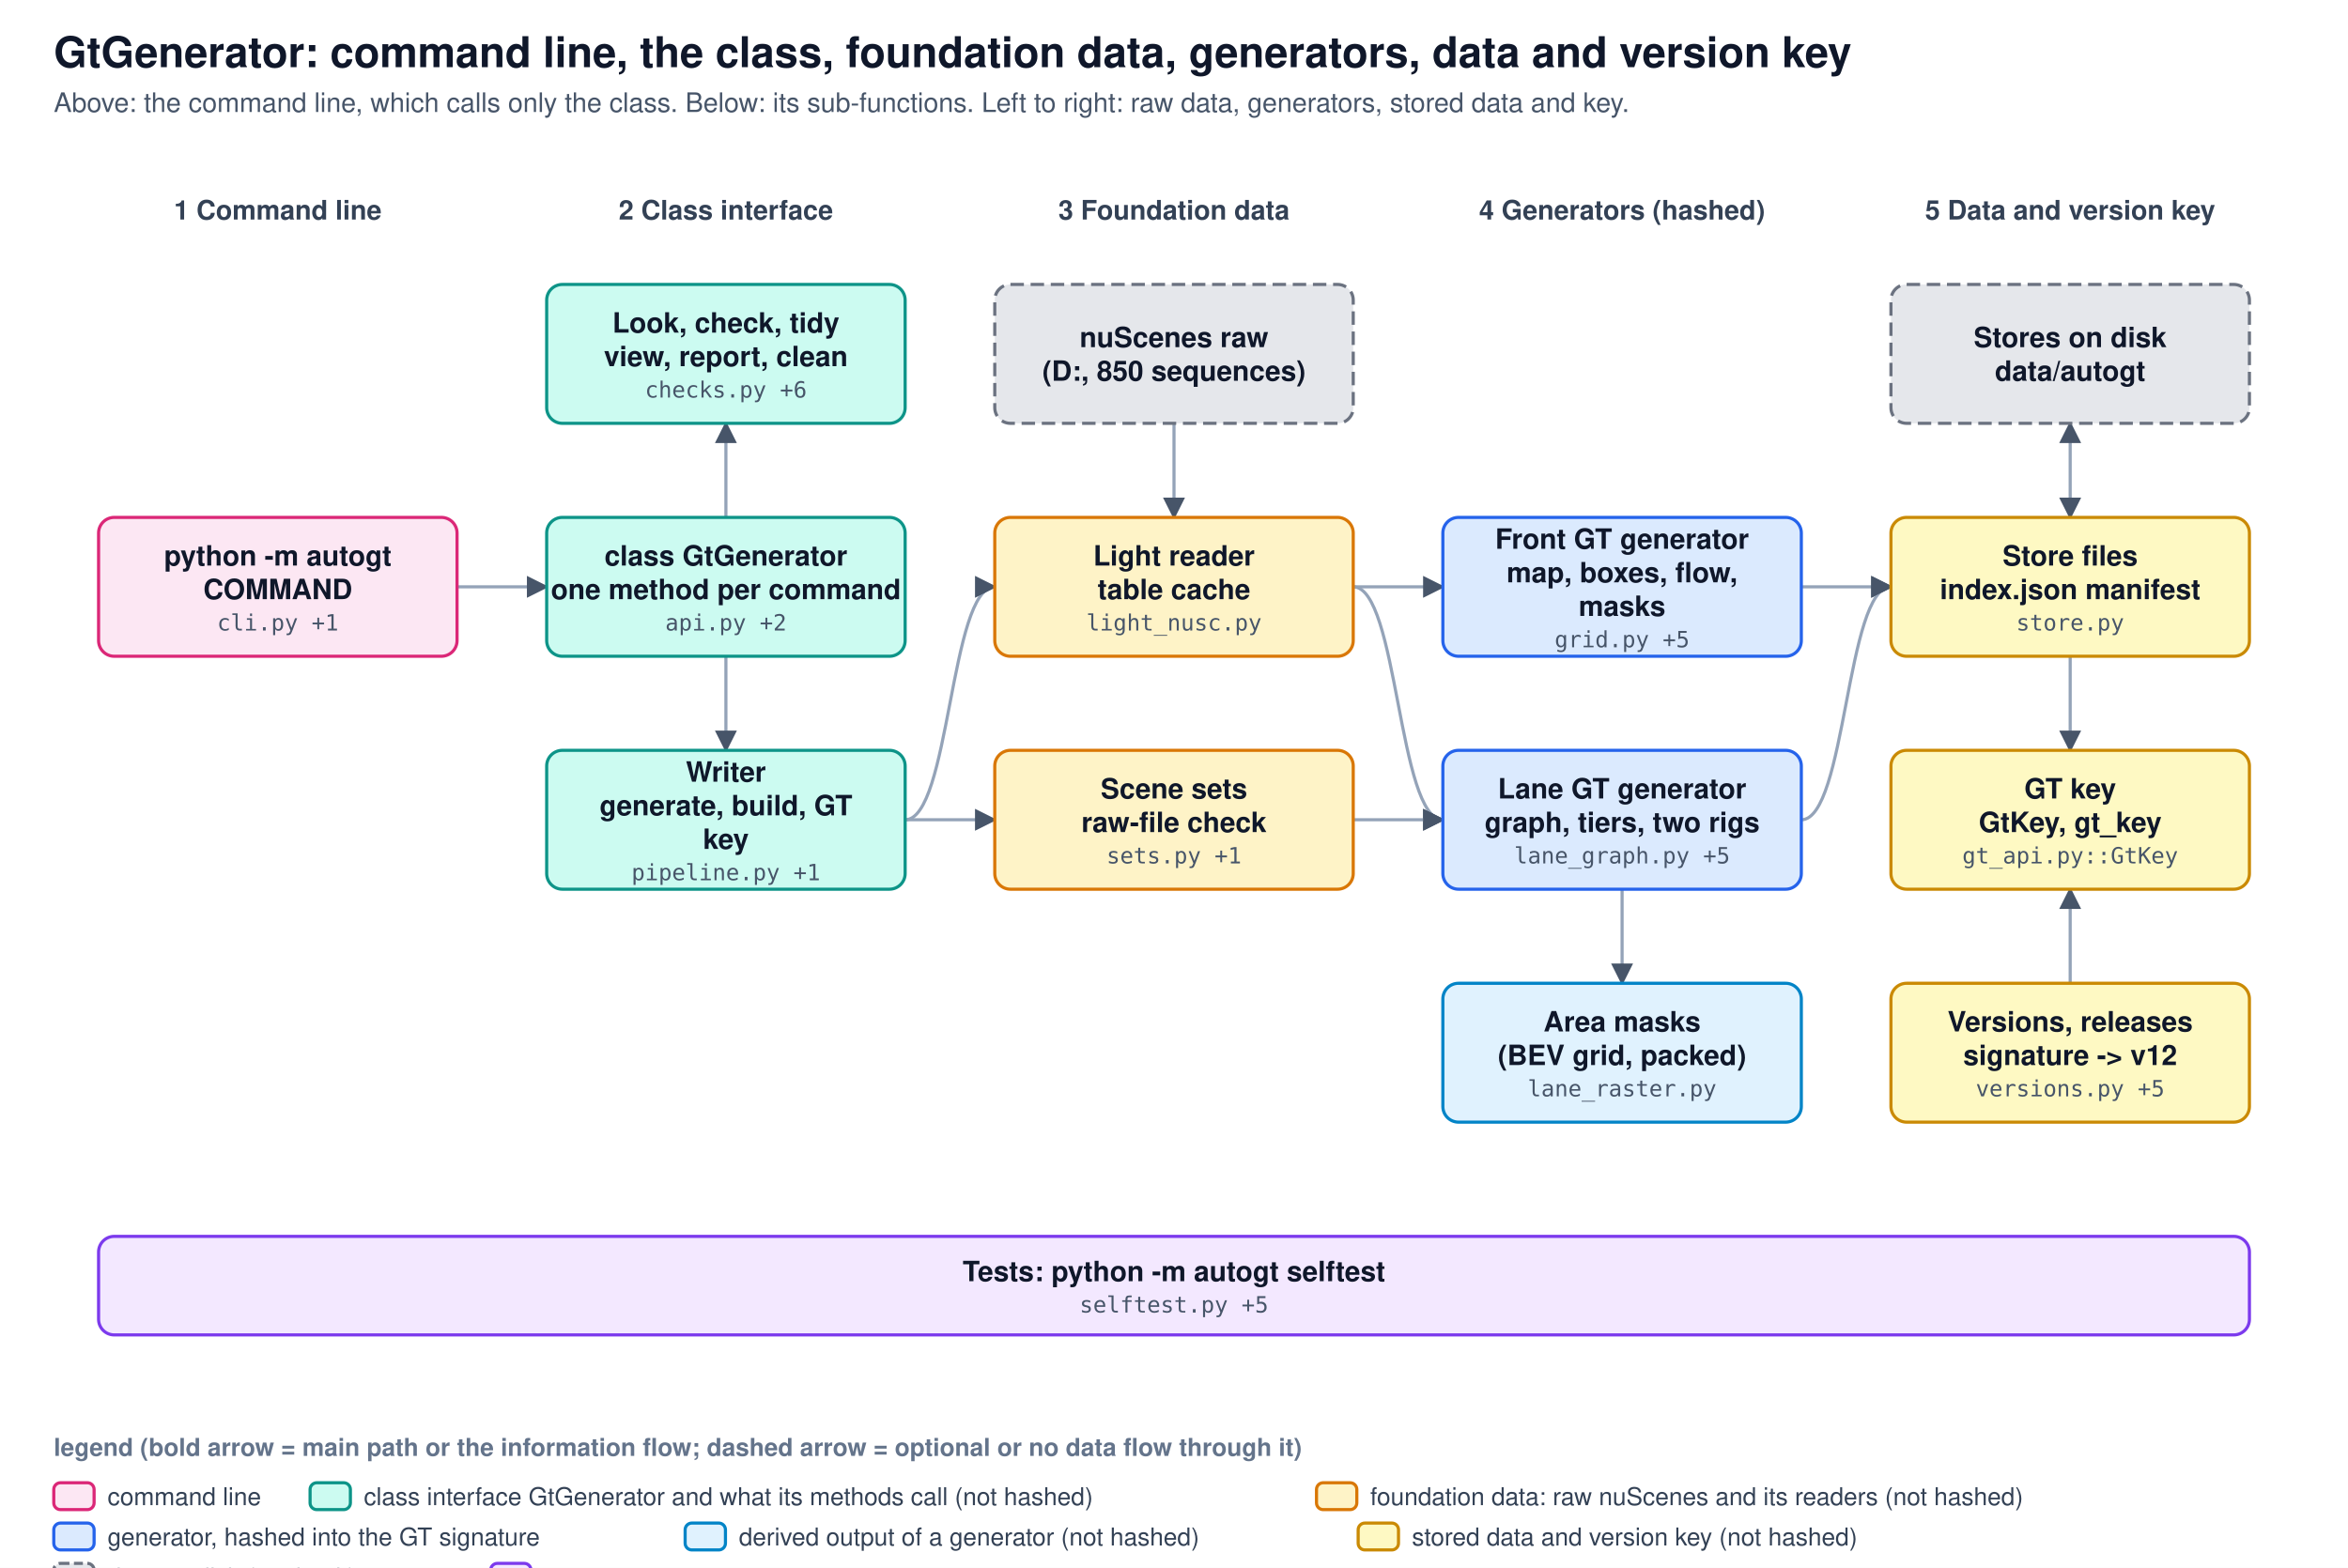
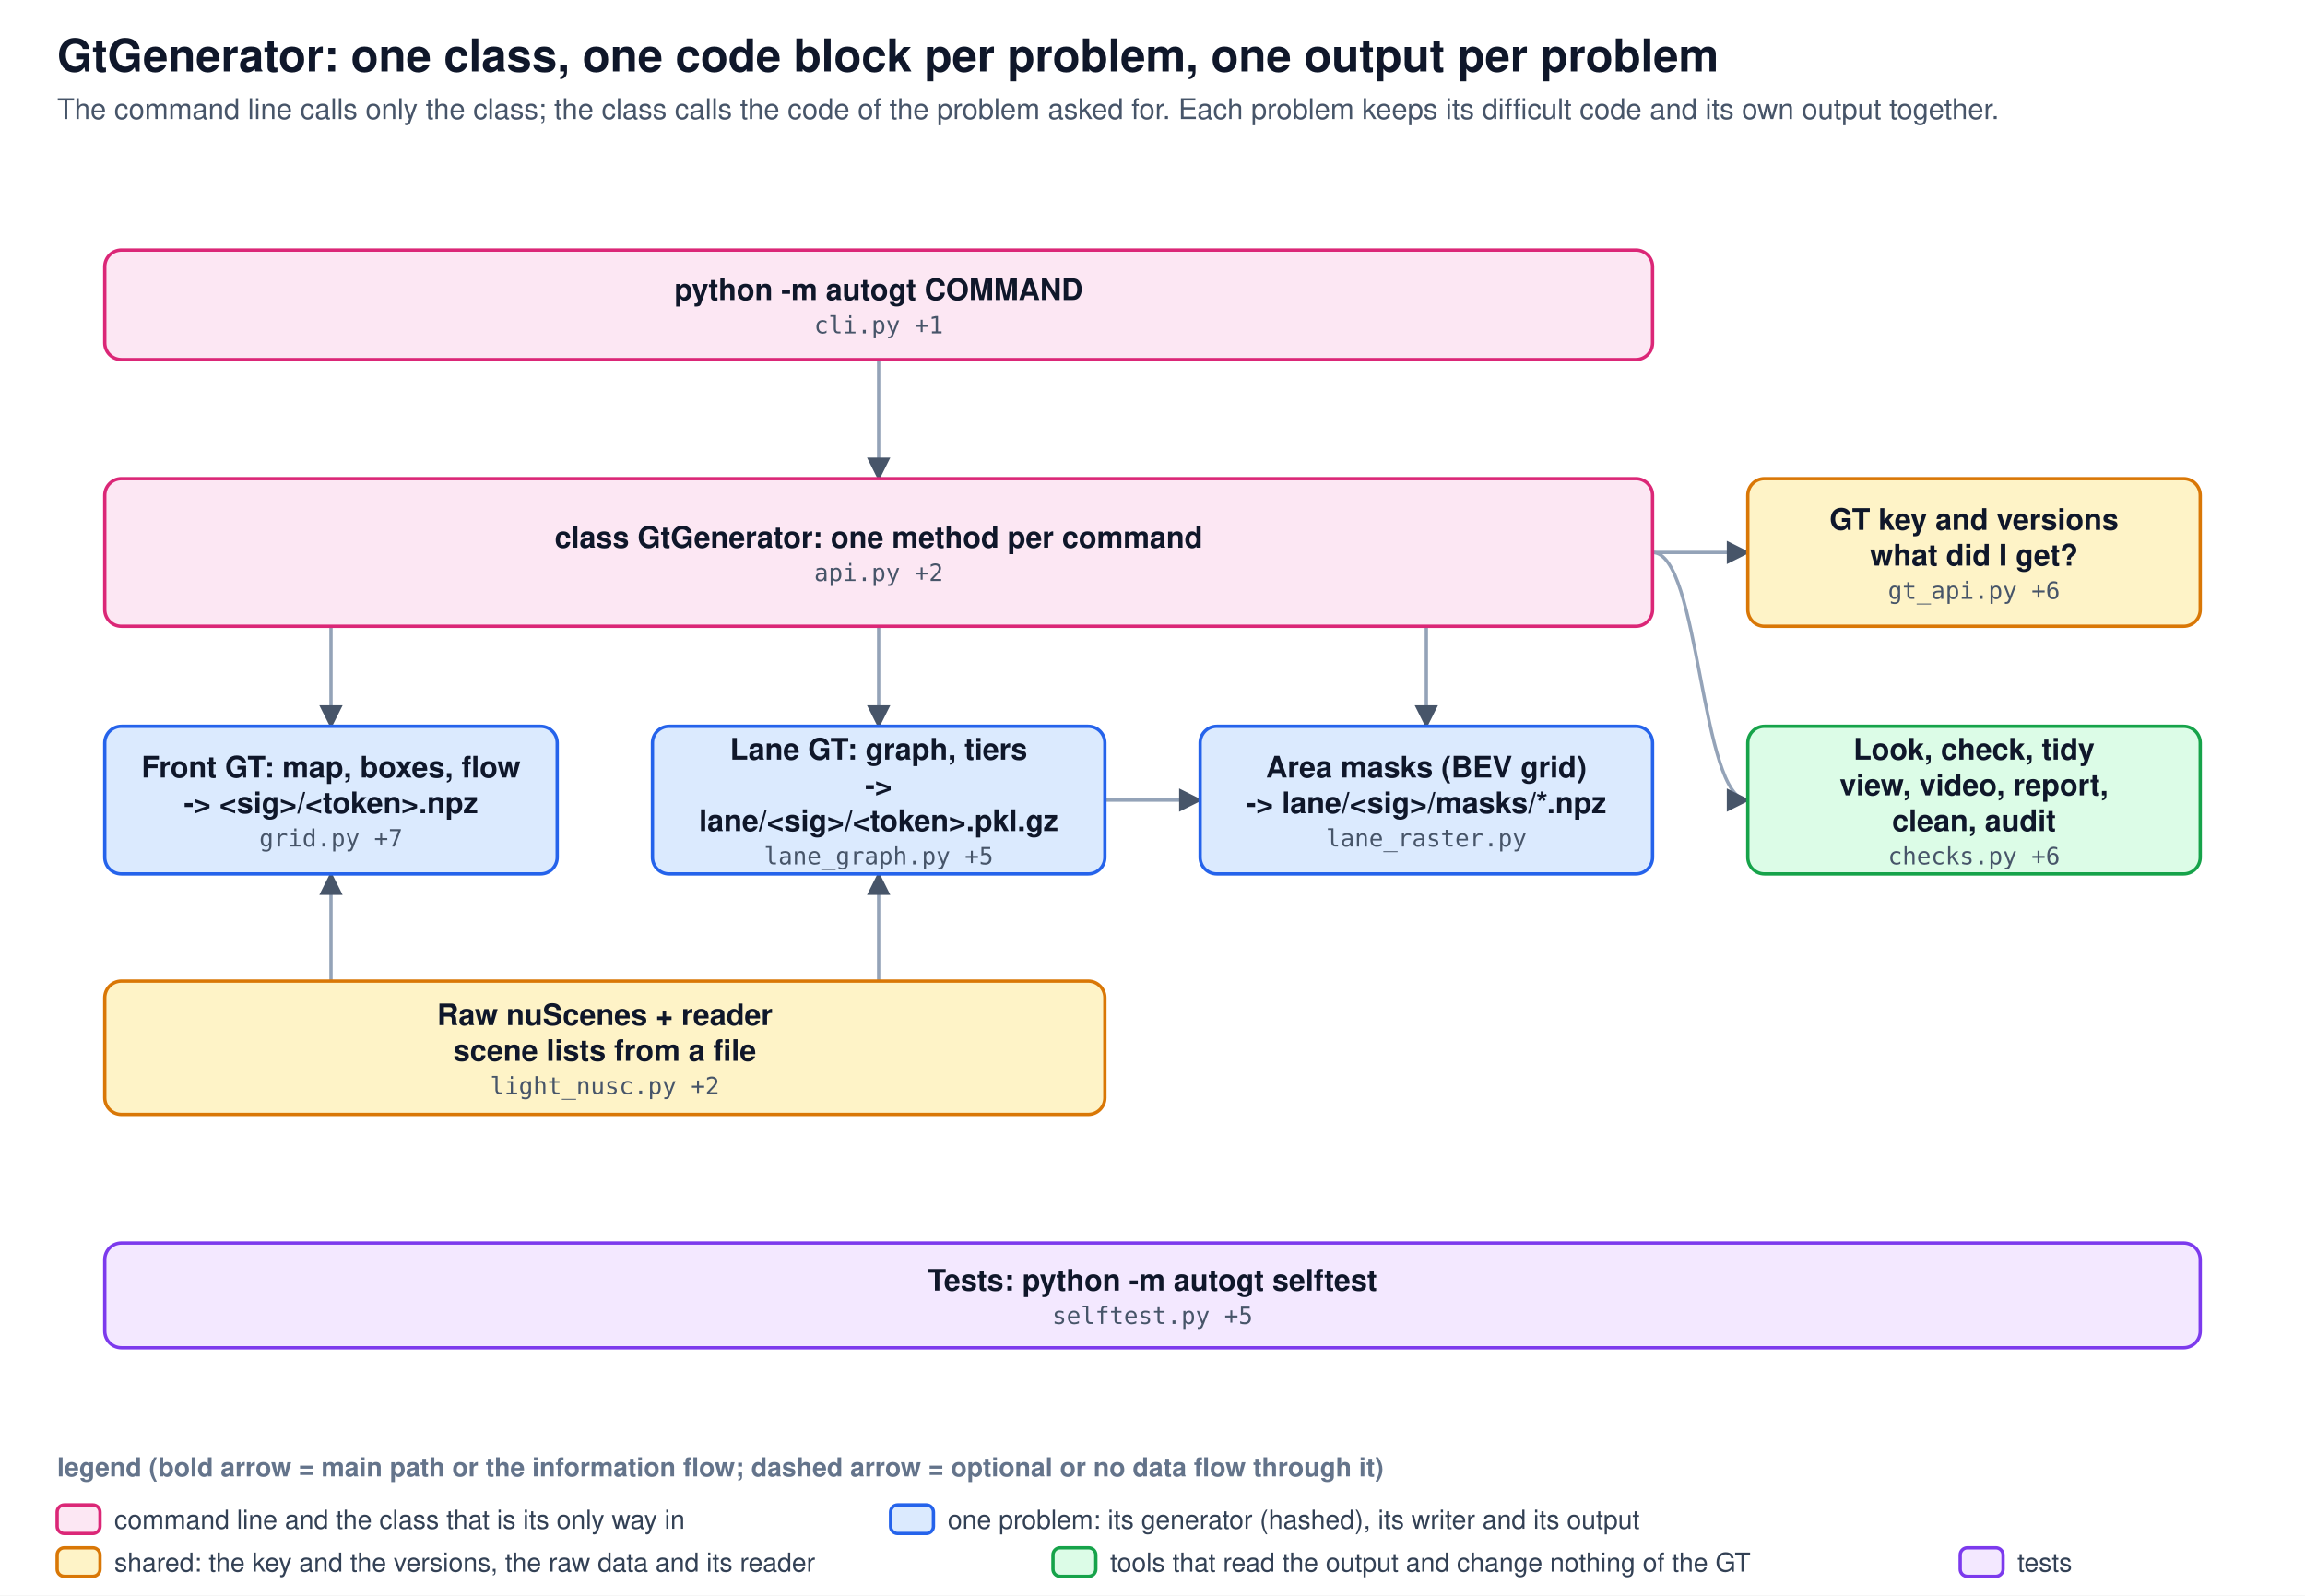
- <svg xmlns="http://www.w3.org/2000/svg" viewBox="0 0 1048 700" width="1048" height="700" font-family="Segoe UI, Helvetica, Arial, sans-serif">
+ <svg xmlns="http://www.w3.org/2000/svg" viewBox="0 0 968 670" width="968" height="670" font-family="Segoe UI, Helvetica, Arial, sans-serif">
  <defs>
    <marker id="ah" viewBox="0 0 10 10" refX="9" refY="5" markerWidth="7" markerHeight="7" orient="auto-start-reverse">
      <path d="M0,0 L10,5 L0,10 z" fill="#475569" />
    </marker>
  </defs>
-   <rect width="1048" height="700" fill="#ffffff" />
-   <text x="24" y="30" font-size="19" font-weight="700" fill="#0f172a">GtGenerator: command line, the class, foundation data, generators, data and version key</text>
-   <text x="24" y="50" font-size="12" fill="#475569">Above: the command line, which calls only the class. Below: its sub-functions. Left to right: raw data, generators, stored data and key.</text>
-   <text x="124.0" y="98" font-size="12" font-weight="700" text-anchor="middle" fill="#334155">1 Command line</text>
-   <text x="324.0" y="98" font-size="12" font-weight="700" text-anchor="middle" fill="#334155">2 Class interface</text>
-   <text x="524.0" y="98" font-size="12" font-weight="700" text-anchor="middle" fill="#334155">3 Foundation data</text>
-   <text x="724.0" y="98" font-size="12" font-weight="700" text-anchor="middle" fill="#334155">4 Generators (hashed)</text>
-   <text x="924.0" y="98" font-size="12" font-weight="700" text-anchor="middle" fill="#334155">5 Data and version key</text>
-   <path d="M204.0,262.0 C224.0,262.0 224.0,262.0 244.0,262.0" fill="none" stroke="#94a3b8" stroke-width="1.4" marker-end="url(#ah)" />
-   <path d="M324.0,231.0 C324.0,210.0 324.0,210.0 324.0,189.0" fill="none" stroke="#94a3b8" stroke-width="1.4" marker-end="url(#ah)" />
-   <path d="M324.0,293.0 C324.0,314.0 324.0,314.0 324.0,335.0" fill="none" stroke="#94a3b8" stroke-width="1.4" marker-end="url(#ah)" />
-   <path d="M404.0,366.0 C424.0,366.0 424.0,366.0 444.0,366.0" fill="none" stroke="#94a3b8" stroke-width="1.4" marker-end="url(#ah)" />
-   <path d="M404.0,366.0 C424.0,366.0 424.0,262.0 444.0,262.0" fill="none" stroke="#94a3b8" stroke-width="1.4" marker-end="url(#ah)" />
-   <path d="M524.0,189.0 C524.0,210.0 524.0,210.0 524.0,231.0" fill="none" stroke="#94a3b8" stroke-width="1.4" marker-end="url(#ah)" />
-   <path d="M604.0,262.0 C624.0,262.0 624.0,262.0 644.0,262.0" fill="none" stroke="#94a3b8" stroke-width="1.4" marker-end="url(#ah)" />
-   <path d="M604.0,262.0 C624.0,262.0 624.0,366.0 644.0,366.0" fill="none" stroke="#94a3b8" stroke-width="1.4" marker-end="url(#ah)" />
-   <path d="M604.0,366.0 C624.0,366.0 624.0,366.0 644.0,366.0" fill="none" stroke="#94a3b8" stroke-width="1.4" marker-end="url(#ah)" />
-   <path d="M804.0,262.0 C824.0,262.0 824.0,262.0 844.0,262.0" fill="none" stroke="#94a3b8" stroke-width="1.4" marker-end="url(#ah)" />
-   <path d="M804.0,366.0 C824.0,366.0 824.0,262.0 844.0,262.0" fill="none" stroke="#94a3b8" stroke-width="1.4" marker-end="url(#ah)" />
-   <path d="M724.0,397.0 C724.0,418.0 724.0,418.0 724.0,439.0" fill="none" stroke="#94a3b8" stroke-width="1.4" marker-end="url(#ah)" />
-   <path d="M924.0,231.0 C924.0,210.0 924.0,210.0 924.0,189.0" fill="none" stroke="#94a3b8" stroke-width="1.4" marker-start="url(#ah)" marker-end="url(#ah)" />
-   <path d="M924.0,293.0 C924.0,314.0 924.0,314.0 924.0,335.0" fill="none" stroke="#94a3b8" stroke-width="1.4" marker-end="url(#ah)" />
-   <path d="M924.0,439.0 C924.0,418.0 924.0,418.0 924.0,397.0" fill="none" stroke="#94a3b8" stroke-width="1.4" marker-end="url(#ah)" />
+   <rect width="968" height="670" fill="#ffffff" />
+   <text x="24" y="30" font-size="19" font-weight="700" fill="#0f172a">GtGenerator: one class, one code block per problem, one output per problem</text>
+   <text x="24" y="50" font-size="12" fill="#475569">The command line calls only the class; the class calls the code of the problem asked for. Each problem keeps its difficult code and its own output together.</text>
+   <path d="M369.0,151.0 C369.0,176.0 369.0,176.0 369.0,201.0" fill="none" stroke="#94a3b8" stroke-width="1.4" marker-end="url(#ah)" />
+   <path d="M139.0,263.0 C139.0,284.0 139.0,284.0 139.0,305.0" fill="none" stroke="#94a3b8" stroke-width="1.4" marker-end="url(#ah)" />
+   <path d="M369.0,263.0 C369.0,284.0 369.0,284.0 369.0,305.0" fill="none" stroke="#94a3b8" stroke-width="1.4" marker-end="url(#ah)" />
+   <path d="M599.0,263.0 C599.0,284.0 599.0,284.0 599.0,305.0" fill="none" stroke="#94a3b8" stroke-width="1.4" marker-end="url(#ah)" />
+   <path d="M694.0,232.0 C714.0,232.0 714.0,336.0 734.0,336.0" fill="none" stroke="#94a3b8" stroke-width="1.4" marker-end="url(#ah)" />
+   <path d="M694.0,232.0 C714.0,232.0 714.0,232.0 734.0,232.0" fill="none" stroke="#94a3b8" stroke-width="1.4" marker-end="url(#ah)" />
+   <path d="M139.0,412.0 C139.0,389.5 139.0,389.5 139.0,367.0" fill="none" stroke="#94a3b8" stroke-width="1.4" marker-end="url(#ah)" />
+   <path d="M369.0,412.0 C369.0,389.5 369.0,389.5 369.0,367.0" fill="none" stroke="#94a3b8" stroke-width="1.4" marker-end="url(#ah)" />
+   <path d="M464.0,336.0 C484.0,336.0 484.0,336.0 504.0,336.0" fill="none" stroke="#94a3b8" stroke-width="1.4" marker-end="url(#ah)" />
  <g>
-     <rect x="44" y="231.0" width="160" height="62" rx="7" fill="#fce7f3" stroke="#db2777" stroke-width="1.4" />
-     <text x="124.0" y="252.5" font-size="12.5" font-weight="600" text-anchor="middle" fill="#0f172a">python -m autogt</text>
-     <text x="124.0" y="267.5" font-size="12.5" font-weight="600" text-anchor="middle" fill="#0f172a">COMMAND</text>
-     <text x="124.0" y="281.5" font-size="10" text-anchor="middle" fill="#475569" font-family="Consolas, Menlo, monospace">cli.py +1</text>
+     <rect x="44" y="105.0" width="650" height="46" rx="7" fill="#fce7f3" stroke="#db2777" stroke-width="1.4" />
+     <text x="369.0" y="126.0" font-size="12.5" font-weight="600" text-anchor="middle" fill="#0f172a">python -m autogt COMMAND</text>
+     <text x="369.0" y="140.0" font-size="10" text-anchor="middle" fill="#475569" font-family="Consolas, Menlo, monospace">cli.py +1</text>
  </g>
  <g>
-     <rect x="244" y="127.0" width="160" height="62" rx="7" fill="#ccfbf1" stroke="#0d9488" stroke-width="1.4" />
-     <text x="324.0" y="148.5" font-size="12.5" font-weight="600" text-anchor="middle" fill="#0f172a">Look, check, tidy</text>
-     <text x="324.0" y="163.5" font-size="12.5" font-weight="600" text-anchor="middle" fill="#0f172a">view, report, clean</text>
-     <text x="324.0" y="177.5" font-size="10" text-anchor="middle" fill="#475569" font-family="Consolas, Menlo, monospace">checks.py +6</text>
+     <rect x="44" y="201.0" width="650" height="62" rx="7" fill="#fce7f3" stroke="#db2777" stroke-width="1.4" />
+     <text x="369.0" y="230.0" font-size="12.5" font-weight="600" text-anchor="middle" fill="#0f172a">class GtGenerator: one method per command</text>
+     <text x="369.0" y="244.0" font-size="10" text-anchor="middle" fill="#475569" font-family="Consolas, Menlo, monospace">api.py +2</text>
  </g>
  <g>
-     <rect x="244" y="231.0" width="160" height="62" rx="7" fill="#ccfbf1" stroke="#0d9488" stroke-width="1.4" />
-     <text x="324.0" y="252.5" font-size="12.5" font-weight="600" text-anchor="middle" fill="#0f172a">class GtGenerator</text>
-     <text x="324.0" y="267.5" font-size="12.5" font-weight="600" text-anchor="middle" fill="#0f172a">one method per command</text>
-     <text x="324.0" y="281.5" font-size="10" text-anchor="middle" fill="#475569" font-family="Consolas, Menlo, monospace">api.py +2</text>
+     <rect x="734" y="201.0" width="190" height="62" rx="7" fill="#fef3c7" stroke="#d97706" stroke-width="1.4" />
+     <text x="829.0" y="222.5" font-size="12.5" font-weight="600" text-anchor="middle" fill="#0f172a">GT key and versions</text>
+     <text x="829.0" y="237.5" font-size="12.5" font-weight="600" text-anchor="middle" fill="#0f172a">what did I get?</text>
+     <text x="829.0" y="251.5" font-size="10" text-anchor="middle" fill="#475569" font-family="Consolas, Menlo, monospace">gt_api.py +6</text>
  </g>
  <g>
-     <rect x="244" y="335.0" width="160" height="62" rx="7" fill="#ccfbf1" stroke="#0d9488" stroke-width="1.4" />
-     <text x="324.0" y="349.0" font-size="12.5" font-weight="600" text-anchor="middle" fill="#0f172a">Writer</text>
-     <text x="324.0" y="364.0" font-size="12.5" font-weight="600" text-anchor="middle" fill="#0f172a">generate, build, GT</text>
-     <text x="324.0" y="379.0" font-size="12.5" font-weight="600" text-anchor="middle" fill="#0f172a">key</text>
-     <text x="324.0" y="393.0" font-size="10" text-anchor="middle" fill="#475569" font-family="Consolas, Menlo, monospace">pipeline.py +1</text>
+     <rect x="44" y="305.0" width="190" height="62" rx="7" fill="#dbeafe" stroke="#2563eb" stroke-width="1.4" />
+     <text x="139.0" y="326.5" font-size="12.5" font-weight="600" text-anchor="middle" fill="#0f172a">Front GT: map, boxes, flow</text>
+     <text x="139.0" y="341.5" font-size="12.5" font-weight="600" text-anchor="middle" fill="#0f172a">-&gt; &lt;sig&gt;/&lt;token&gt;.npz</text>
+     <text x="139.0" y="355.5" font-size="10" text-anchor="middle" fill="#475569" font-family="Consolas, Menlo, monospace">grid.py +7</text>
  </g>
  <g>
-     <rect x="444" y="127.0" width="160" height="62" rx="7" fill="#e5e7eb" stroke="#6b7280" stroke-width="1.4" stroke-dasharray="6 3" />
-     <text x="524.0" y="155.0" font-size="12.5" font-weight="600" text-anchor="middle" fill="#0f172a">nuScenes raw</text>
-     <text x="524.0" y="170.0" font-size="12.5" font-weight="600" text-anchor="middle" fill="#0f172a">(D:, 850 sequences)</text>
+     <rect x="274" y="305.0" width="190" height="62" rx="7" fill="#dbeafe" stroke="#2563eb" stroke-width="1.4" />
+     <text x="369.0" y="319.0" font-size="12.5" font-weight="600" text-anchor="middle" fill="#0f172a">Lane GT: graph, tiers</text>
+     <text x="369.0" y="334.0" font-size="12.5" font-weight="600" text-anchor="middle" fill="#0f172a">-&gt;</text>
+     <text x="369.0" y="349.0" font-size="12.5" font-weight="600" text-anchor="middle" fill="#0f172a">lane/&lt;sig&gt;/&lt;token&gt;.pkl.gz</text>
+     <text x="369.0" y="363.0" font-size="10" text-anchor="middle" fill="#475569" font-family="Consolas, Menlo, monospace">lane_graph.py +5</text>
  </g>
  <g>
-     <rect x="444" y="231.0" width="160" height="62" rx="7" fill="#fef3c7" stroke="#d97706" stroke-width="1.4" />
-     <text x="524.0" y="252.5" font-size="12.5" font-weight="600" text-anchor="middle" fill="#0f172a">Light reader</text>
-     <text x="524.0" y="267.5" font-size="12.5" font-weight="600" text-anchor="middle" fill="#0f172a">table cache</text>
-     <text x="524.0" y="281.5" font-size="10" text-anchor="middle" fill="#475569" font-family="Consolas, Menlo, monospace">light_nusc.py</text>
+     <rect x="504" y="305.0" width="190" height="62" rx="7" fill="#dbeafe" stroke="#2563eb" stroke-width="1.4" />
+     <text x="599.0" y="326.5" font-size="12.5" font-weight="600" text-anchor="middle" fill="#0f172a">Area masks (BEV grid)</text>
+     <text x="599.0" y="341.5" font-size="12.5" font-weight="600" text-anchor="middle" fill="#0f172a">-&gt; lane/&lt;sig&gt;/masks/*.npz</text>
+     <text x="599.0" y="355.5" font-size="10" text-anchor="middle" fill="#475569" font-family="Consolas, Menlo, monospace">lane_raster.py</text>
  </g>
  <g>
-     <rect x="444" y="335.0" width="160" height="62" rx="7" fill="#fef3c7" stroke="#d97706" stroke-width="1.4" />
-     <text x="524.0" y="356.5" font-size="12.5" font-weight="600" text-anchor="middle" fill="#0f172a">Scene sets</text>
-     <text x="524.0" y="371.5" font-size="12.5" font-weight="600" text-anchor="middle" fill="#0f172a">raw-file check</text>
-     <text x="524.0" y="385.5" font-size="10" text-anchor="middle" fill="#475569" font-family="Consolas, Menlo, monospace">sets.py +1</text>
+     <rect x="734" y="305.0" width="190" height="62" rx="7" fill="#dcfce7" stroke="#16a34a" stroke-width="1.4" />
+     <text x="829.0" y="319.0" font-size="12.5" font-weight="600" text-anchor="middle" fill="#0f172a">Look, check, tidy</text>
+     <text x="829.0" y="334.0" font-size="12.5" font-weight="600" text-anchor="middle" fill="#0f172a">view, video, report,</text>
+     <text x="829.0" y="349.0" font-size="12.5" font-weight="600" text-anchor="middle" fill="#0f172a">clean, audit</text>
+     <text x="829.0" y="363.0" font-size="10" text-anchor="middle" fill="#475569" font-family="Consolas, Menlo, monospace">checks.py +6</text>
  </g>
  <g>
-     <rect x="644" y="231.0" width="160" height="62" rx="7" fill="#dbeafe" stroke="#2563eb" stroke-width="1.4" />
-     <text x="724.0" y="245.0" font-size="12.5" font-weight="600" text-anchor="middle" fill="#0f172a">Front GT generator</text>
-     <text x="724.0" y="260.0" font-size="12.5" font-weight="600" text-anchor="middle" fill="#0f172a">map, boxes, flow,</text>
-     <text x="724.0" y="275.0" font-size="12.5" font-weight="600" text-anchor="middle" fill="#0f172a">masks</text>
-     <text x="724.0" y="289.0" font-size="10" text-anchor="middle" fill="#475569" font-family="Consolas, Menlo, monospace">grid.py +5</text>
+     <rect x="44" y="412.0" width="420" height="56" rx="7" fill="#fef3c7" stroke="#d97706" stroke-width="1.4" />
+     <text x="254.0" y="430.5" font-size="12.5" font-weight="600" text-anchor="middle" fill="#0f172a">Raw nuScenes + reader</text>
+     <text x="254.0" y="445.5" font-size="12.5" font-weight="600" text-anchor="middle" fill="#0f172a">scene lists from a file</text>
+     <text x="254.0" y="459.5" font-size="10" text-anchor="middle" fill="#475569" font-family="Consolas, Menlo, monospace">light_nusc.py +2</text>
  </g>
  <g>
-     <rect x="644" y="335.0" width="160" height="62" rx="7" fill="#dbeafe" stroke="#2563eb" stroke-width="1.4" />
-     <text x="724.0" y="356.5" font-size="12.5" font-weight="600" text-anchor="middle" fill="#0f172a">Lane GT generator</text>
-     <text x="724.0" y="371.5" font-size="12.5" font-weight="600" text-anchor="middle" fill="#0f172a">graph, tiers, two rigs</text>
-     <text x="724.0" y="385.5" font-size="10" text-anchor="middle" fill="#475569" font-family="Consolas, Menlo, monospace">lane_graph.py +5</text>
+     <rect x="44" y="522.0" width="880" height="44" rx="7" fill="#f3e8ff" stroke="#7c3aed" stroke-width="1.4" />
+     <text x="484.0" y="542.0" font-size="12.5" font-weight="600" text-anchor="middle" fill="#0f172a">Tests: python -m autogt selftest</text>
+     <text x="484.0" y="556.0" font-size="10" text-anchor="middle" fill="#475569" font-family="Consolas, Menlo, monospace">selftest.py +5</text>
  </g>
-   <g>
-     <rect x="644" y="439.0" width="160" height="62" rx="7" fill="#e0f2fe" stroke="#0284c7" stroke-width="1.4" />
-     <text x="724.0" y="460.5" font-size="12.5" font-weight="600" text-anchor="middle" fill="#0f172a">Area masks</text>
-     <text x="724.0" y="475.5" font-size="12.5" font-weight="600" text-anchor="middle" fill="#0f172a">(BEV grid, packed)</text>
-     <text x="724.0" y="489.5" font-size="10" text-anchor="middle" fill="#475569" font-family="Consolas, Menlo, monospace">lane_raster.py</text>
-   </g>
-   <g>
-     <rect x="844" y="127.0" width="160" height="62" rx="7" fill="#e5e7eb" stroke="#6b7280" stroke-width="1.4" stroke-dasharray="6 3" />
-     <text x="924.0" y="155.0" font-size="12.5" font-weight="600" text-anchor="middle" fill="#0f172a">Stores on disk</text>
-     <text x="924.0" y="170.0" font-size="12.5" font-weight="600" text-anchor="middle" fill="#0f172a">data/autogt</text>
-   </g>
-   <g>
-     <rect x="844" y="231.0" width="160" height="62" rx="7" fill="#fef9c3" stroke="#ca8a04" stroke-width="1.4" />
-     <text x="924.0" y="252.5" font-size="12.5" font-weight="600" text-anchor="middle" fill="#0f172a">Store files</text>
-     <text x="924.0" y="267.5" font-size="12.5" font-weight="600" text-anchor="middle" fill="#0f172a">index.json manifest</text>
-     <text x="924.0" y="281.5" font-size="10" text-anchor="middle" fill="#475569" font-family="Consolas, Menlo, monospace">store.py</text>
-   </g>
-   <g>
-     <rect x="844" y="335.0" width="160" height="62" rx="7" fill="#fef9c3" stroke="#ca8a04" stroke-width="1.4" />
-     <text x="924.0" y="356.5" font-size="12.5" font-weight="600" text-anchor="middle" fill="#0f172a">GT key</text>
-     <text x="924.0" y="371.5" font-size="12.5" font-weight="600" text-anchor="middle" fill="#0f172a">GtKey, gt_key</text>
-     <text x="924.0" y="385.5" font-size="10" text-anchor="middle" fill="#475569" font-family="Consolas, Menlo, monospace">gt_api.py::GtKey</text>
-   </g>
-   <g>
-     <rect x="844" y="439.0" width="160" height="62" rx="7" fill="#fef9c3" stroke="#ca8a04" stroke-width="1.4" />
-     <text x="924.0" y="460.5" font-size="12.5" font-weight="600" text-anchor="middle" fill="#0f172a">Versions, releases</text>
-     <text x="924.0" y="475.5" font-size="12.5" font-weight="600" text-anchor="middle" fill="#0f172a">signature -&gt; v12</text>
-     <text x="924.0" y="489.5" font-size="10" text-anchor="middle" fill="#475569" font-family="Consolas, Menlo, monospace">versions.py +5</text>
-   </g>
-   <g>
-     <rect x="44" y="552.0" width="960" height="44" rx="7" fill="#f3e8ff" stroke="#7c3aed" stroke-width="1.4" />
-     <text x="524.0" y="572.0" font-size="12.5" font-weight="600" text-anchor="middle" fill="#0f172a">Tests: python -m autogt selftest</text>
-     <text x="524.0" y="586.0" font-size="10" text-anchor="middle" fill="#475569" font-family="Consolas, Menlo, monospace">selftest.py +5</text>
-   </g>
-   <text x="24" y="650" font-size="11" font-weight="600" fill="#64748b">legend (bold arrow = main path or the information flow; dashed arrow = optional or no data flow through it)</text>
-   <rect x="24" y="662" width="18" height="12" rx="3" fill="#fce7f3" stroke="#db2777" stroke-width="1.4" />
-   <text x="48" y="672" font-size="11" fill="#334155">command line</text>
-   <rect x="138.4" y="662" width="18" height="12" rx="3" fill="#ccfbf1" stroke="#0d9488" stroke-width="1.4" />
-   <text x="162.4" y="672" font-size="11" fill="#334155">class interface GtGenerator and what its methods call (not hashed)</text>
-   <rect x="587.6" y="662" width="18" height="12" rx="3" fill="#fef3c7" stroke="#d97706" stroke-width="1.4" />
-   <text x="611.6" y="672" font-size="11" fill="#334155">foundation data: raw nuScenes and its readers (not hashed)</text>
-   <rect x="24" y="680" width="18" height="12" rx="3" fill="#dbeafe" stroke="#2563eb" stroke-width="1.4" />
-   <text x="48" y="690" font-size="11" fill="#334155">generator, hashed into the GT signature</text>
-   <rect x="305.8" y="680" width="18" height="12" rx="3" fill="#e0f2fe" stroke="#0284c7" stroke-width="1.4" />
-   <text x="329.8" y="690" font-size="11" fill="#334155">derived output of a generator (not hashed)</text>
-   <rect x="606.2" y="680" width="18" height="12" rx="3" fill="#fef9c3" stroke="#ca8a04" stroke-width="1.4" />
-   <text x="630.2" y="690" font-size="11" fill="#334155">stored data and version key (not hashed)</text>
-   <rect x="24" y="698" width="18" height="12" rx="3" fill="#e5e7eb" stroke="#6b7280" stroke-width="1.4" stroke-dasharray="4 2" />
-   <text x="48" y="708" font-size="11" fill="#334155">data on disk (not in git)</text>
-   <rect x="219.0" y="698" width="18" height="12" rx="3" fill="#f3e8ff" stroke="#7c3aed" stroke-width="1.4" />
-   <text x="243.0" y="708" font-size="11" fill="#334155">tests</text>
+   <text x="24" y="620" font-size="11" font-weight="600" fill="#64748b">legend (bold arrow = main path or the information flow; dashed arrow = optional or no data flow through it)</text>
+   <rect x="24" y="632" width="18" height="12" rx="3" fill="#fce7f3" stroke="#db2777" stroke-width="1.4" />
+   <text x="48" y="642" font-size="11" fill="#334155">command line and the class that is its only way in</text>
+   <rect x="374.0" y="632" width="18" height="12" rx="3" fill="#dbeafe" stroke="#2563eb" stroke-width="1.4" />
+   <text x="398.0" y="642" font-size="11" fill="#334155">one problem: its generator (hashed), its writer and its output</text>
+   <rect x="24" y="650" width="18" height="12" rx="3" fill="#fef3c7" stroke="#d97706" stroke-width="1.4" />
+   <text x="48" y="660" font-size="11" fill="#334155">shared: the key and the versions, the raw data and its reader</text>
+   <rect x="442.2" y="650" width="18" height="12" rx="3" fill="#dcfce7" stroke="#16a34a" stroke-width="1.4" />
+   <text x="466.2" y="660" font-size="11" fill="#334155">tools that read the output and change nothing of the GT</text>
+   <rect x="823.2" y="650" width="18" height="12" rx="3" fill="#f3e8ff" stroke="#7c3aed" stroke-width="1.4" />
+   <text x="847.2" y="660" font-size="11" fill="#334155">tests</text>
</svg>
